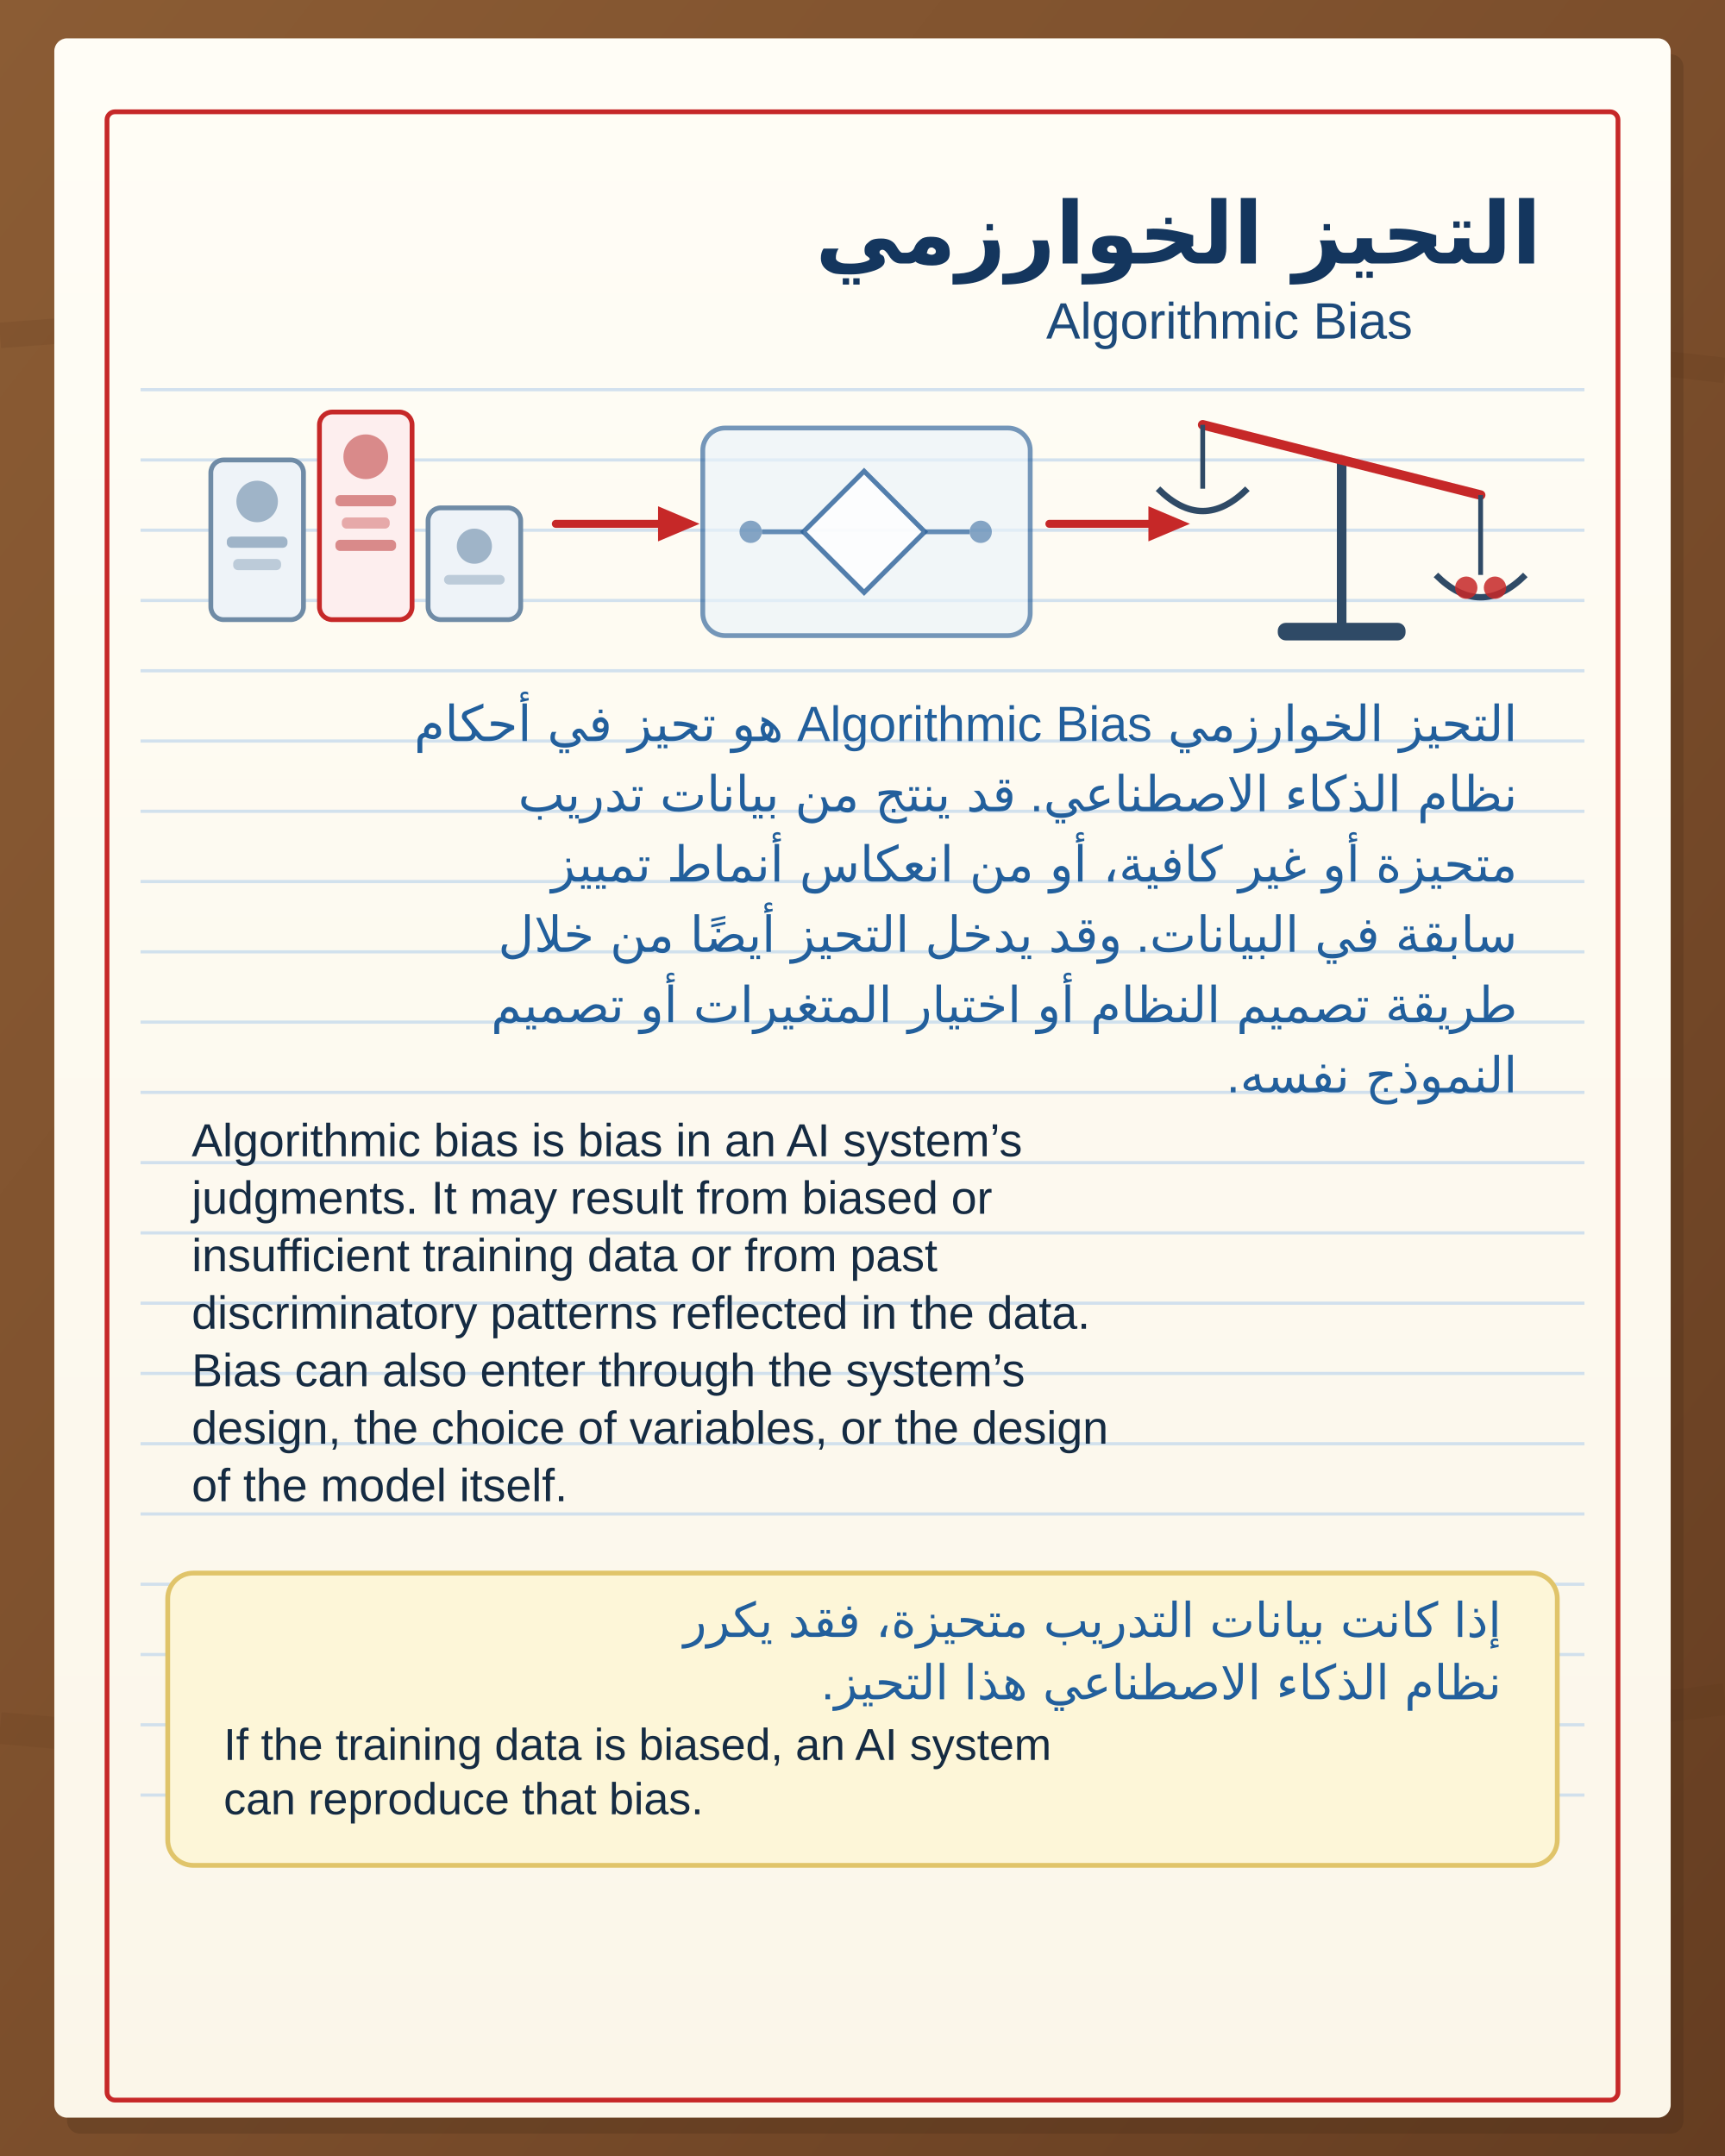
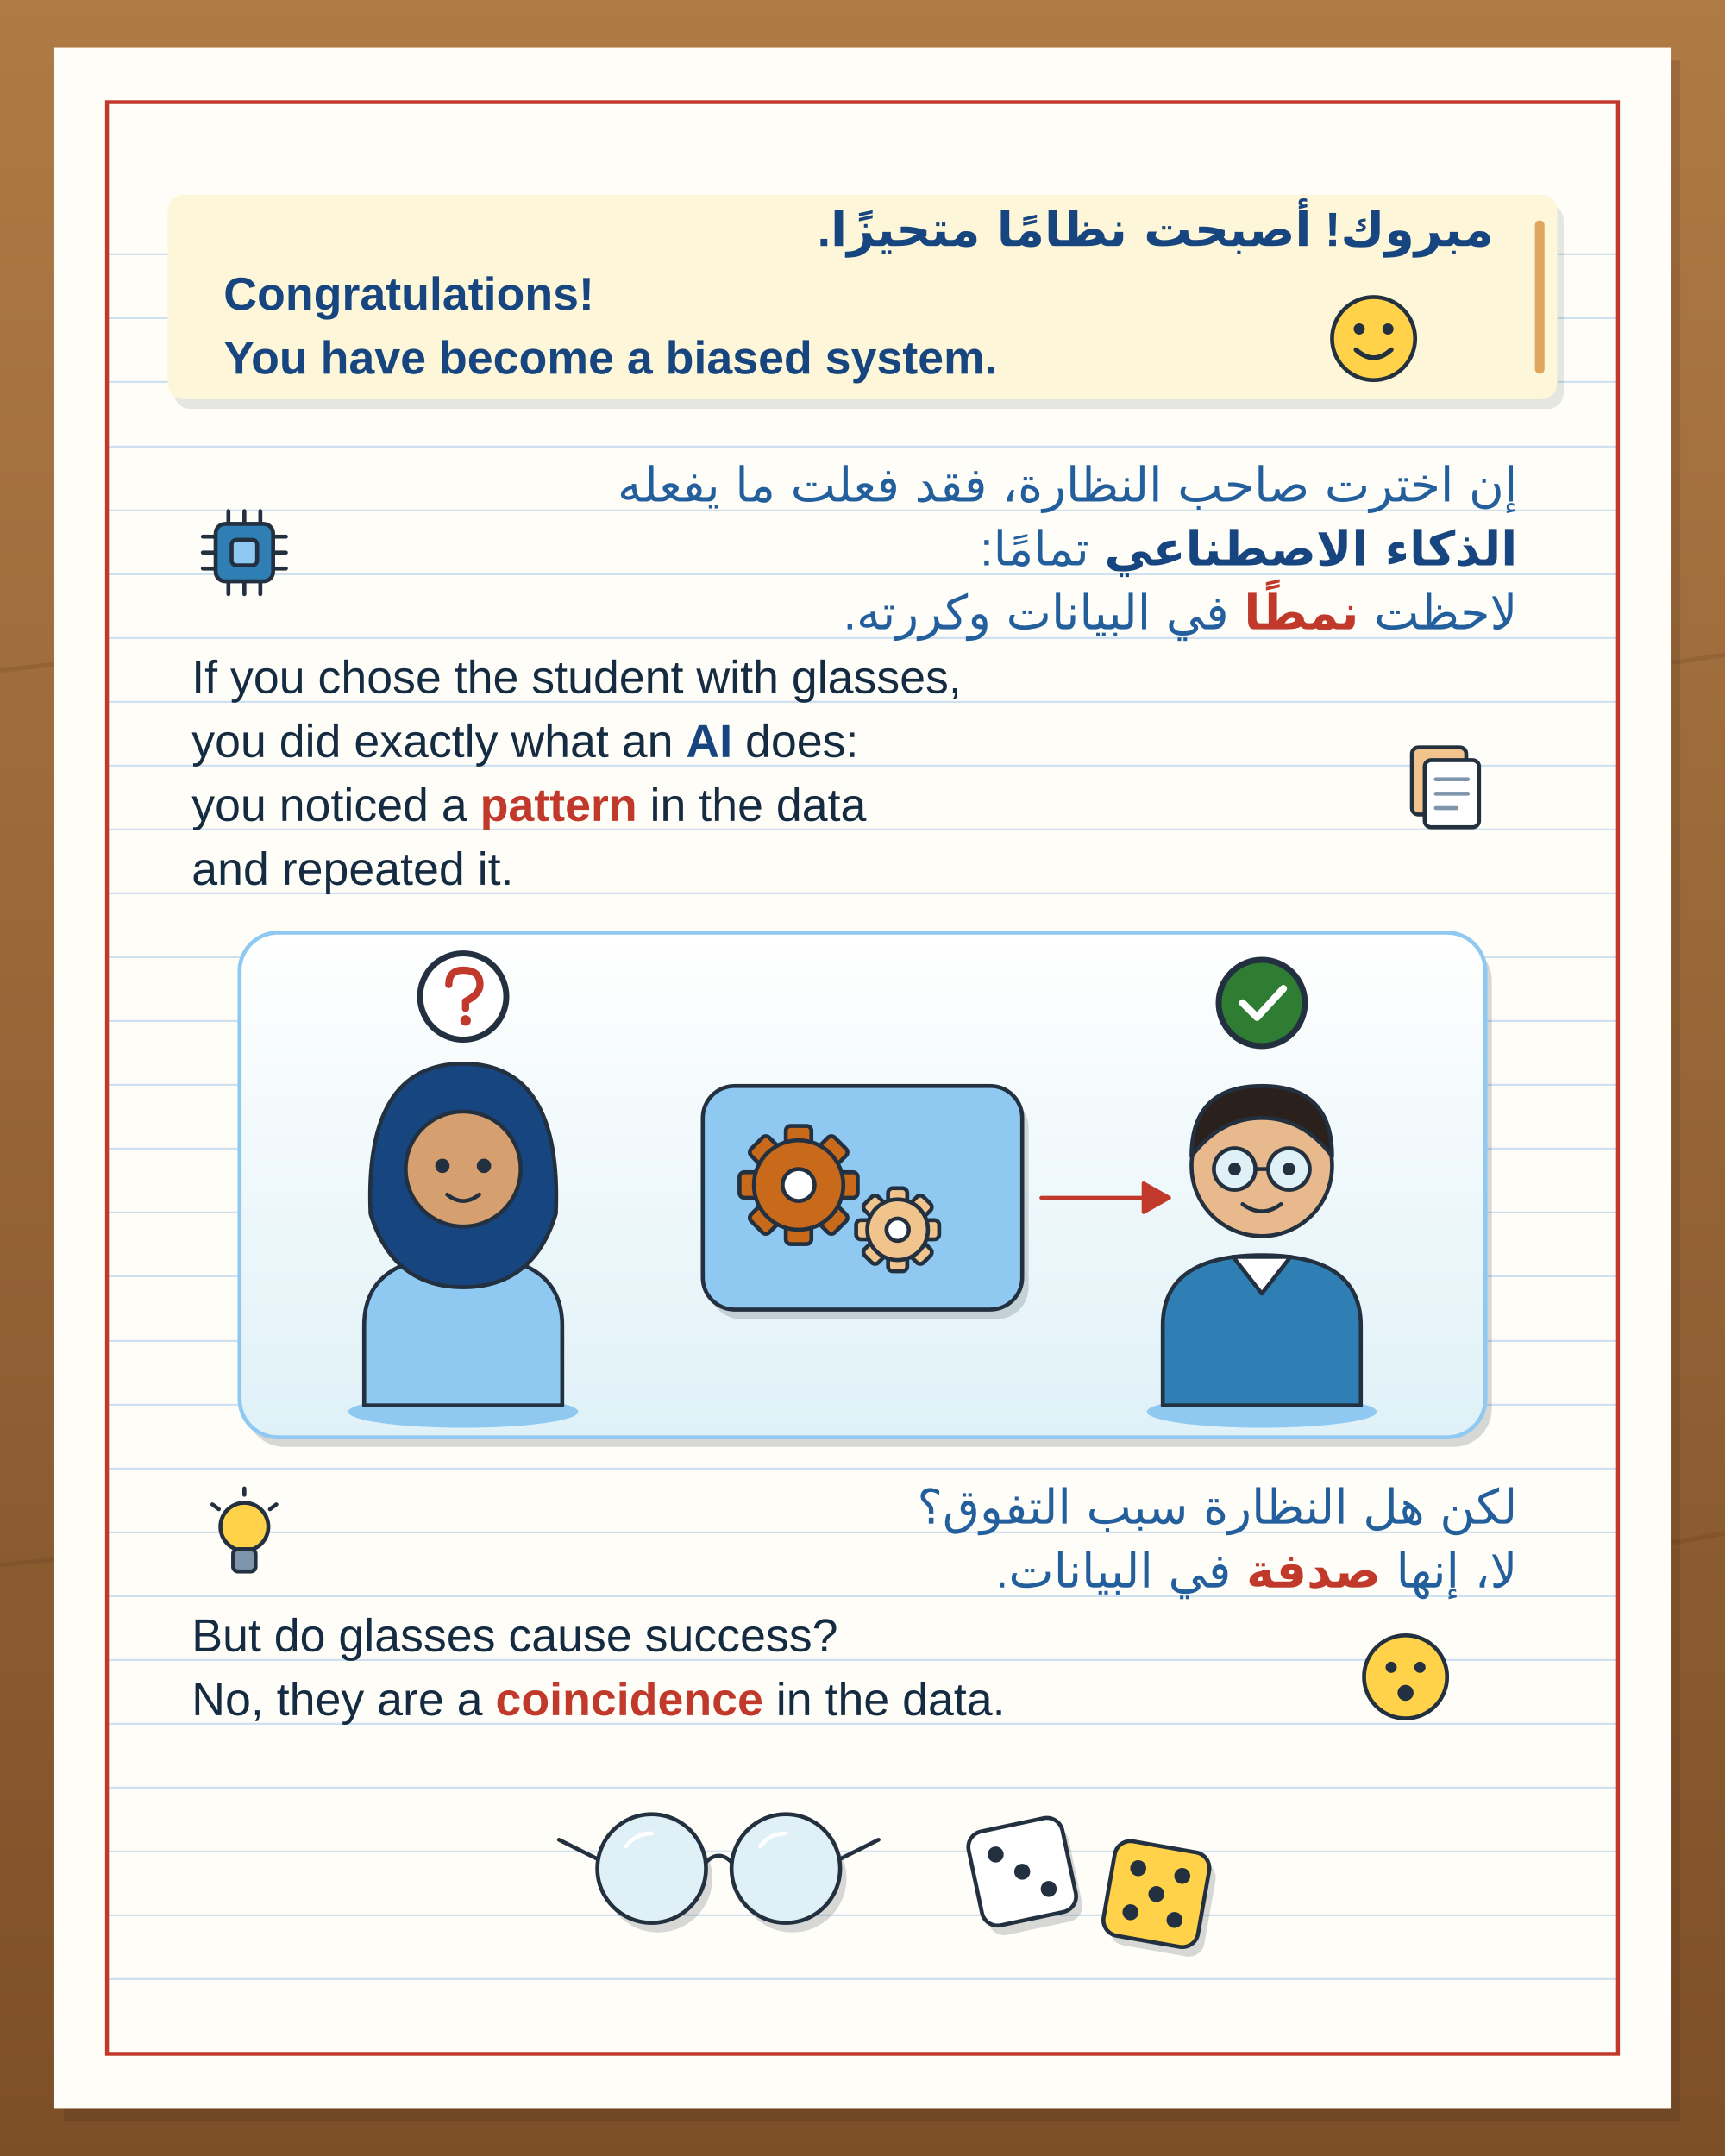
<svg xmlns="http://www.w3.org/2000/svg" width="1080" height="1350" viewBox="0 0 1080 1350" preserveAspectRatio="xMidYMid meet" style="width:100%;height:auto;max-width:1080px;display:block;margin:0 auto;">
  <defs>
-     <linearGradient id="deskWood" x1="0" y1="0" x2="1" y2="1">
-       <stop offset="0" stop-color="#8b5c34" />
-       <stop offset="0.55" stop-color="#7a4d2b" />
-       <stop offset="1" stop-color="#653d21" />
+     <linearGradient id="pmDesk" x1="0" y1="0" x2="0" y2="1">
+       <stop offset="0" stop-color="#b07a45" />
+       <stop offset="1" stop-color="#7d4f28" />
    </linearGradient>
-     <linearGradient id="paperTone" x1="0" y1="0" x2="0" y2="1">
-       <stop offset="0" stop-color="#fffdf6" />
-       <stop offset="1" stop-color="#fbf6e9" />
+     <pattern id="pmRules" x="0" y="120" width="1080" height="40" patternUnits="userSpaceOnUse">
+       <line x1="0" y1="39.5" x2="1080" y2="39.5" stroke="#cfe0f0" stroke-width="1.4" />
+     </pattern>
+     <linearGradient id="ilPanel" x1="0" y1="0" x2="0" y2="1">
+       <stop offset="0" stop-color="#ffffff" />
+       <stop offset="1" stop-color="#dff1f7" />
    </linearGradient>
  </defs>
-   <rect x="0" y="0" width="1080" height="1350" fill="url(#deskWood)" />
-   <path d="M0 210 Q 540 168 1080 232" fill="none" stroke="#5b3519" stroke-width="16" opacity="0.16" />
-   <path d="M0 1082 Q 540 1132 1080 1064" fill="none" stroke="#5b3519" stroke-width="20" opacity="0.14" />
-   <rect x="42" y="34" width="1012" height="1302" rx="8" fill="#3a2313" opacity="0.22" />
-   <rect x="34" y="24" width="1012" height="1302" rx="8" fill="url(#paperTone)" />
-   <g stroke="#c3d8ec" stroke-width="2" opacity="0.75">
-     <line x1="88" y1="244" x2="992" y2="244" />
-     <line x1="88" y1="288" x2="992" y2="288" />
-     <line x1="88" y1="332" x2="992" y2="332" />
-     <line x1="88" y1="376" x2="992" y2="376" />
-     <line x1="88" y1="420" x2="992" y2="420" />
-     <line x1="88" y1="464" x2="992" y2="464" />
-     <line x1="88" y1="508" x2="992" y2="508" />
-     <line x1="88" y1="552" x2="992" y2="552" />
-     <line x1="88" y1="596" x2="992" y2="596" />
-     <line x1="88" y1="640" x2="992" y2="640" />
-     <line x1="88" y1="684" x2="992" y2="684" />
-     <line x1="88" y1="728" x2="992" y2="728" />
-     <line x1="88" y1="772" x2="992" y2="772" />
-     <line x1="88" y1="816" x2="992" y2="816" />
-     <line x1="88" y1="860" x2="992" y2="860" />
-     <line x1="88" y1="904" x2="992" y2="904" />
-     <line x1="88" y1="948" x2="992" y2="948" />
-     <line x1="88" y1="992" x2="992" y2="992" />
-     <line x1="88" y1="1036" x2="992" y2="1036" />
-     <line x1="88" y1="1080" x2="992" y2="1080" />
-     <line x1="88" y1="1124" x2="992" y2="1124" />
+   <rect x="0" y="0" width="1080" height="1350" fill="url(#pmDesk)" />
+   <path d="M0 420 C 300 380, 700 470, 1080 410" fill="none" stroke="#3a2411" stroke-width="3" opacity=".12" />
+   <path d="M0 980 C 350 940, 720 1030, 1080 960" fill="none" stroke="#3a2411" stroke-width="3" opacity=".12" />
+   <rect x="40" y="38" width="1012" height="1290" fill="#3a2411" opacity=".18" />
+   <rect x="34" y="30" width="1012" height="1290" fill="#fffdf7" />
+   <rect x="67" y="120" width="946" height="1152" fill="url(#pmRules)" />
+   <rect x="67" y="64" width="946" height="1222" fill="none" stroke="#c0392b" stroke-width="2.4" />
+   <rect x="109" y="128" width="870" height="128" rx="10" fill="#22303f" opacity=".12" />
+   <rect x="154" y="590" width="780" height="316" rx="24" fill="#22303f" opacity=".18" />
+   <rect x="105" y="122" width="870" height="128" rx="10" fill="#fdf6d8" />
+   <rect x="961" y="138" width="6" height="96" rx="3" fill="#e0a55e" />
+   <g stroke="#22303f" stroke-width="2.5" stroke-linecap="round" stroke-linejoin="round">
+     <rect x="150" y="584" width="780" height="316" rx="24" fill="url(#ilPanel)" stroke="#8fc9f2" />
+     <ellipse cx="290" cy="884" rx="72" ry="10" fill="#8fc9f2" stroke="none" />
+     <ellipse cx="790" cy="884" rx="72" ry="10" fill="#8fc9f2" stroke="none" />
+     <g transform="translate(290 730)">
+       <path d="M-62 150 L-62 100 Q-62 56 0 56 Q62 56 62 100 L62 150 Z" fill="#8fc9f2" />
+       <path d="M-58 30 Q-62 -64 0 -64 Q62 -64 58 30 Q44 76 0 76 Q-44 76 -58 30 Z" fill="#17457f" />
+       <circle cx="0" cy="2" r="36" fill="#d59f6f" />
+       <circle cx="-13" cy="0" r="4.5" fill="#22303f" stroke="none" />
+       <circle cx="13" cy="0" r="4.5" fill="#22303f" stroke="none" />
+       <path d="M-10 18 Q0 26 10 18" fill="none" />
+     </g>
+     <g transform="translate(290 624) scale(1.5)">
+       <circle cx="0" cy="0" r="18" fill="#ffffff" />
+       <path d="M -6 -5 Q -6 -11 0 -11 Q 7 -11 7 -5 Q 7 -1 1 2 L 1 5" fill="none" stroke="#c0392b" stroke-width="3" />
+       <circle cx="1" cy="10" r="2.2" fill="#c0392b" stroke="none" />
+     </g>
+     <rect x="444" y="686" width="200" height="140" rx="20" fill="#22303f" opacity=".18" stroke="none" />
+     <rect x="440" y="680" width="200" height="140" rx="20" fill="#8fc9f2" />
+     <g transform="translate(500 742)">
+       <rect x="-8" y="-37" width="16" height="74" rx="3" fill="#c96a1b" />
+       <rect x="-37" y="-8" width="74" height="16" rx="3" fill="#c96a1b" />
+       <g transform="rotate(45)">
+         <rect x="-8" y="-37" width="16" height="74" rx="3" fill="#c96a1b" />
+         <rect x="-37" y="-8" width="74" height="16" rx="3" fill="#c96a1b" />
+       </g>
+       <circle cx="0" cy="0" r="28" fill="#c96a1b" />
+       <circle cx="0" cy="0" r="10" fill="#ffffff" />
+     </g>
+     <g transform="translate(562 770)">
+       <rect x="-6" y="-26" width="12" height="52" rx="3" fill="#f0c48c" />
+       <rect x="-26" y="-6" width="52" height="12" rx="3" fill="#f0c48c" />
+       <g transform="rotate(45)">
+         <rect x="-6" y="-26" width="12" height="52" rx="3" fill="#f0c48c" />
+         <rect x="-26" y="-6" width="52" height="12" rx="3" fill="#f0c48c" />
+       </g>
+       <circle cx="0" cy="0" r="19" fill="#f0c48c" />
+       <circle cx="0" cy="0" r="7" fill="#ffffff" />
+     </g>
+     <path d="M652 750 L716 750" fill="none" stroke="#c0392b" stroke-width="2.4" />
+     <polygon points="732,750 716,741 716,759" fill="#c0392b" stroke="#c0392b" stroke-width="2.4" />
+     <g transform="translate(790 730)">
+       <path d="M-62 150 L-62 100 Q-62 56 0 56 Q62 56 62 100 L62 150 Z" fill="#2f7fb5" />
+       <path d="M-18 57 L0 80 L18 57 Z" fill="#ffffff" />
+       <circle cx="0" cy="0" r="44" fill="#e8b98d" />
+       <path d="M-44 -6 Q-44 -50 0 -50 Q44 -50 44 -6 Q26 -30 0 -30 Q-26 -30 -44 -6 Z" fill="#2b211c" />
+       <circle cx="-17" cy="2" r="13" fill="#dff1f7" />
+       <circle cx="17" cy="2" r="13" fill="#dff1f7" />
+       <path d="M-4 2 L4 2" fill="none" />
+       <circle cx="-17" cy="2" r="4" fill="#22303f" stroke="none" />
+       <circle cx="17" cy="2" r="4" fill="#22303f" stroke="none" />
+       <path d="M-12 24 Q0 33 12 24" fill="none" />
+     </g>
+     <g transform="translate(790 628) scale(1.5)">
+       <circle cx="0" cy="0" r="18" fill="#2e7d32" />
+       <path d="M -8 0 L -2 6 L 9 -6" fill="none" stroke="#ffffff" stroke-width="3" />
+     </g>
  </g>
-   <rect x="67" y="70" width="946" height="1245" rx="5" fill="none" stroke="#c62828" stroke-width="3" />
-   <text x="965" y="165" direction="rtl" unicode-bidi="plaintext" text-anchor="start" font-family="Tahoma, Arial, Segoe UI, sans-serif" font-size="54" font-weight="bold" fill="#14365e">
-     <tspan x="965" dy="0">التحيز الخوارزمي</tspan>
+   <g transform="translate(860 212)">
+     <circle cx="0" cy="0" r="26" fill="#ffd24a" stroke="#22303f" stroke-width="2.5" />
+     <circle cx="-9" cy="-6" r="3.5" fill="#22303f" />
+     <circle cx="9" cy="-6" r="3.5" fill="#22303f" />
+     <path d="M -11 7 Q 0 17 11 7" fill="none" stroke="#22303f" stroke-width="3" stroke-linecap="round" />
+   </g>
+   <g transform="translate(125 318)" stroke="#22303f" stroke-width="2.5" stroke-linecap="round" stroke-linejoin="round">
+     <path d="M18 2 L18 10 M28 2 L28 10 M38 2 L38 10 M18 46 L18 54 M28 46 L28 54 M38 46 L38 54 M2 18 L10 18 M2 28 L10 28 M2 38 L10 38 M46 18 L54 18 M46 28 L54 28 M46 38 L54 38" fill="none" />
+     <rect x="10" y="10" width="36" height="36" rx="6" fill="#2f7fb5" />
+     <rect x="20" y="20" width="16" height="16" rx="3" fill="#8fc9f2" />
+   </g>
+   <g transform="translate(880 466)" stroke="#22303f" stroke-width="2.5" stroke-linecap="round" stroke-linejoin="round">
+     <rect x="4" y="2" width="34" height="42" rx="4" fill="#f0c48c" />
+     <rect x="12" y="10" width="34" height="42" rx="4" fill="#ffffff" />
+     <path d="M19 22 L39 22 M19 31 L39 31 M19 40 L32 40" fill="none" stroke="#7f95ab" />
+   </g>
+   <g transform="translate(125 932)" stroke="#22303f" stroke-width="2.5" stroke-linecap="round" stroke-linejoin="round">
+     <path d="M28 0 L28 4 M8 10 L12 13 M48 10 L44 13" fill="none" />
+     <circle cx="28" cy="24" r="15" fill="#ffd24a" />
+     <rect x="21" y="38" width="14" height="14" rx="3" fill="#7f95ab" />
+   </g>
+   <g transform="translate(880 1050)">
+     <circle cx="0" cy="0" r="26" fill="#ffd24a" stroke="#22303f" stroke-width="2.5" />
+     <circle cx="-9" cy="-6" r="3.5" fill="#22303f" />
+     <circle cx="9" cy="-6" r="3.5" fill="#22303f" />
+     <circle cx="0" cy="10" r="5" fill="#22303f" />
+   </g>
+   <g stroke="#22303f" stroke-width="2.5" stroke-linecap="round" stroke-linejoin="round">
+     <g transform="translate(454 1176)">
+       <circle cx="-42" cy="0" r="34" fill="#22303f" opacity=".18" stroke="none" />
+       <circle cx="42" cy="0" r="34" fill="#22303f" opacity=".18" stroke="none" />
+     </g>
+     <g transform="translate(450 1170)">
+       <path d="M -76 -6 L -100 -18 M 76 -6 L 100 -18" fill="none" />
+       <circle cx="-42" cy="0" r="34" fill="#dff1f7" />
+       <circle cx="42" cy="0" r="34" fill="#dff1f7" />
+       <path d="M -8 -4 Q 0 -12 8 -4" fill="none" />
+       <path d="M -58 -14 Q -52 -22 -42 -22 M 26 -14 Q 32 -22 42 -22" fill="none" stroke="#ffffff" />
+     </g>
+     <g transform="translate(644 1178) rotate(-12)">
+       <rect x="-30" y="-30" width="60" height="60" rx="10" fill="#22303f" opacity=".18" stroke="none" />
+     </g>
+     <g transform="translate(640 1172) rotate(-12)">
+       <rect x="-30" y="-30" width="60" height="60" rx="10" fill="#ffffff" />
+       <circle cx="-14" cy="-14" r="5" fill="#22303f" stroke="none" />
+       <circle cx="0" cy="0" r="5" fill="#22303f" stroke="none" />
+       <circle cx="14" cy="14" r="5" fill="#22303f" stroke="none" />
+     </g>
+     <g transform="translate(728 1192) rotate(10)">
+       <rect x="-30" y="-30" width="60" height="60" rx="10" fill="#22303f" opacity=".18" stroke="none" />
+     </g>
+     <g transform="translate(724 1186) rotate(10)">
+       <rect x="-30" y="-30" width="60" height="60" rx="10" fill="#ffd24a" />
+       <circle cx="-14" cy="-14" r="5" fill="#22303f" stroke="none" />
+       <circle cx="14" cy="-14" r="5" fill="#22303f" stroke="none" />
+       <circle cx="0" cy="0" r="5" fill="#22303f" stroke="none" />
+       <circle cx="-14" cy="14" r="5" fill="#22303f" stroke="none" />
+       <circle cx="14" cy="14" r="5" fill="#22303f" stroke="none" />
+     </g>
+   </g>
+   <text x="935" y="154" direction="rtl" unicode-bidi="plaintext" text-anchor="start" font-family="Tahoma, Arial, Segoe UI, sans-serif" font-size="30" font-weight="bold" fill="#17457f">مبروك! أصبحت نظامًا متحيزًا.</text>
+   <text x="140" y="194" direction="ltr" unicode-bidi="plaintext" text-anchor="start" font-family="Segoe Print, Comic Sans MS, Arial, sans-serif" font-size="29" font-weight="bold" fill="#17457f">
+     <tspan x="140" dy="0">Congratulations!</tspan>
+     <tspan x="140" dy="40">You have become a biased system.</tspan>
  </text>
-   <text x="655" y="212" direction="ltr" unicode-bidi="plaintext" text-anchor="start" font-family="Segoe Print, Comic Sans MS, Arial, sans-serif" font-size="32" fill="#1d4a7a">
-     <tspan x="655" dy="0">Algorithmic Bias</tspan>
+   <text x="950" y="314" direction="rtl" unicode-bidi="plaintext" text-anchor="start" font-family="Tahoma, Arial, Segoe UI, sans-serif" font-size="30" fill="#225f9c">
+     <tspan x="950" dy="0">إن اخترت صاحب النظارة، فقد فعلت ما يفعله</tspan>
+     <tspan x="950" dy="40">
+       <tspan font-weight="bold" fill="#17457f">الذكاء الاصطناعي</tspan> تمامًا:</tspan>
+     <tspan x="950" dy="40">لاحظت <tspan font-weight="bold" fill="#c0392b">نمطًا</tspan> في البيانات وكررته.</tspan>
  </text>
-   <g>
-     <rect x="132" y="288" width="58" height="100" rx="8" fill="#eef3f8" stroke="#6f8ba6" stroke-width="3" />
-     <circle cx="161" cy="314" r="13" fill="#9fb4c8" />
-     <rect x="142" y="336" width="38" height="7" rx="3" fill="#9fb4c8" />
-     <rect x="146" y="350" width="30" height="7" rx="3" fill="#bccbd9" />
-     <rect x="200" y="258" width="58" height="130" rx="8" fill="#fdeeee" stroke="#c62828" stroke-width="3" />
-     <circle cx="229" cy="286" r="14" fill="#d98a8a" />
-     <rect x="210" y="310" width="38" height="7" rx="3" fill="#d98a8a" />
-     <rect x="214" y="324" width="30" height="7" rx="3" fill="#e6a9a9" />
-     <rect x="210" y="338" width="38" height="7" rx="3" fill="#d98a8a" />
-     <rect x="268" y="318" width="58" height="70" rx="8" fill="#eef3f8" stroke="#6f8ba6" stroke-width="3" />
-     <circle cx="297" cy="342" r="11" fill="#9fb4c8" />
-     <rect x="278" y="360" width="38" height="6" rx="3" fill="#bccbd9" />
-     <line x1="348" y1="328" x2="412" y2="328" stroke="#c62828" stroke-width="5" stroke-linecap="round" />
-     <polygon points="412,317 438,328 412,339" fill="#c62828" />
-     <rect x="440" y="268" width="205" height="130" rx="14" fill="#eaf3fb" opacity="0.65" stroke="#2a6099" stroke-width="3" />
-     <polygon points="541,295 579,333 541,371 503,333" fill="#ffffff" opacity="0.8" stroke="#2a6099" stroke-width="3" />
-     <circle cx="470" cy="333" r="7" fill="#2a6099" opacity="0.55" />
-     <circle cx="614" cy="333" r="7" fill="#2a6099" opacity="0.55" />
-     <line x1="477" y1="333" x2="503" y2="333" stroke="#2a6099" stroke-width="3" opacity="0.7" />
-     <line x1="579" y1="333" x2="607" y2="333" stroke="#2a6099" stroke-width="3" opacity="0.7" />
-     <line x1="657" y1="328" x2="719" y2="328" stroke="#c62828" stroke-width="5" stroke-linecap="round" />
-     <polygon points="719,317 745,328 719,339" fill="#c62828" />
-     <line x1="840" y1="288" x2="840" y2="392" stroke="#2f4a66" stroke-width="6" stroke-linecap="round" />
-     <rect x="800" y="390" width="80" height="11" rx="5" fill="#2f4a66" />
-     <line x1="753" y1="266" x2="927" y2="310" stroke="#c62828" stroke-width="6" stroke-linecap="round" />
-     <line x1="753" y1="266" x2="753" y2="306" stroke="#2f4a66" stroke-width="3" />
-     <path d="M725 306 Q 753 334 781 306" fill="none" stroke="#2f4a66" stroke-width="4" />
-     <line x1="927" y1="310" x2="927" y2="360" stroke="#2f4a66" stroke-width="3" />
-     <path d="M899 360 Q 927 388 955 360" fill="none" stroke="#2f4a66" stroke-width="4" />
-     <circle cx="918" cy="368" r="7" fill="#c62828" opacity="0.85" />
-     <circle cx="936" cy="368" r="7" fill="#c62828" opacity="0.85" />
-   </g>
-   <text x="950" y="464" direction="rtl" unicode-bidi="plaintext" text-anchor="start" font-family="Tahoma, Arial, Segoe UI, sans-serif" font-size="31" fill="#225f9c">
-     <tspan x="950" dy="0">التحيز الخوارزمي Algorithmic Bias هو تحيز في أحكام</tspan>
-     <tspan x="950" dy="44">نظام الذكاء الاصطناعي. قد ينتج من بيانات تدريب</tspan>
-     <tspan x="950" dy="44">متحيزة أو غير كافية، أو من انعكاس أنماط تمييز</tspan>
-     <tspan x="950" dy="44">سابقة في البيانات. وقد يدخل التحيز أيضًا من خلال</tspan>
-     <tspan x="950" dy="44">طريقة تصميم النظام أو اختيار المتغيرات أو تصميم</tspan>
-     <tspan x="950" dy="44">النموذج نفسه.</tspan>
+   <text x="120" y="434" direction="ltr" unicode-bidi="plaintext" text-anchor="start" font-family="Segoe Print, Comic Sans MS, Arial, sans-serif" font-size="29" fill="#152b42">
+     <tspan x="120" dy="0">If you chose the student with glasses,</tspan>
+     <tspan x="120" dy="40">you did exactly what an <tspan font-weight="bold" fill="#17457f">AI</tspan> does:</tspan>
+     <tspan x="120" dy="40">you noticed a <tspan font-weight="bold" fill="#c0392b">pattern</tspan> in the data</tspan>
+     <tspan x="120" dy="40">and repeated it.</tspan>
  </text>
-   <text x="120" y="724" direction="ltr" unicode-bidi="plaintext" text-anchor="start" font-family="Segoe Print, Comic Sans MS, Arial, sans-serif" font-size="29" fill="#152b42">
-     <tspan x="120" dy="0">Algorithmic bias is bias in an AI system’s</tspan>
-     <tspan x="120" dy="36">judgments. It may result from biased or</tspan>
-     <tspan x="120" dy="36">insufficient training data or from past</tspan>
-     <tspan x="120" dy="36">discriminatory patterns reflected in the data.</tspan>
-     <tspan x="120" dy="36">Bias can also enter through the system’s</tspan>
-     <tspan x="120" dy="36">design, the choice of variables, or the design</tspan>
-     <tspan x="120" dy="36">of the model itself.</tspan>
+   <text x="950" y="954" direction="rtl" unicode-bidi="plaintext" text-anchor="start" font-family="Tahoma, Arial, Segoe UI, sans-serif" font-size="30" fill="#225f9c">
+     <tspan x="950" dy="0">لكن هل النظارة سبب التفوق؟</tspan>
+     <tspan x="950" dy="40">لا، إنها <tspan font-weight="bold" fill="#c0392b">صدفة</tspan> في البيانات.</tspan>
  </text>
-   <rect x="105" y="985" width="870" height="183" rx="16" fill="#fdf6d8" stroke="#e0c46a" stroke-width="3" />
-   <text x="940" y="1025" direction="rtl" unicode-bidi="plaintext" text-anchor="start" font-family="Tahoma, Arial, Segoe UI, sans-serif" font-size="30" fill="#225f9c">
-     <tspan x="940" dy="0">إذا كانت بيانات التدريب متحيزة، فقد يكرر</tspan>
-     <tspan x="940" dy="39">نظام الذكاء الاصطناعي هذا التحيز.</tspan>
-   </text>
-   <text x="140" y="1102" direction="ltr" unicode-bidi="plaintext" text-anchor="start" font-family="Segoe Print, Comic Sans MS, Arial, sans-serif" font-size="28" fill="#152b42">
-     <tspan x="140" dy="0">If the training data is biased, an AI system</tspan>
-     <tspan x="140" dy="34">can reproduce that bias.</tspan>
+   <text x="120" y="1034" direction="ltr" unicode-bidi="plaintext" text-anchor="start" font-family="Segoe Print, Comic Sans MS, Arial, sans-serif" font-size="29" fill="#152b42">
+     <tspan x="120" dy="0">But do glasses cause success?</tspan>
+     <tspan x="120" dy="40">No, they are a <tspan font-weight="bold" fill="#c0392b">coincidence</tspan> in the data.</tspan>
  </text>
</svg>
